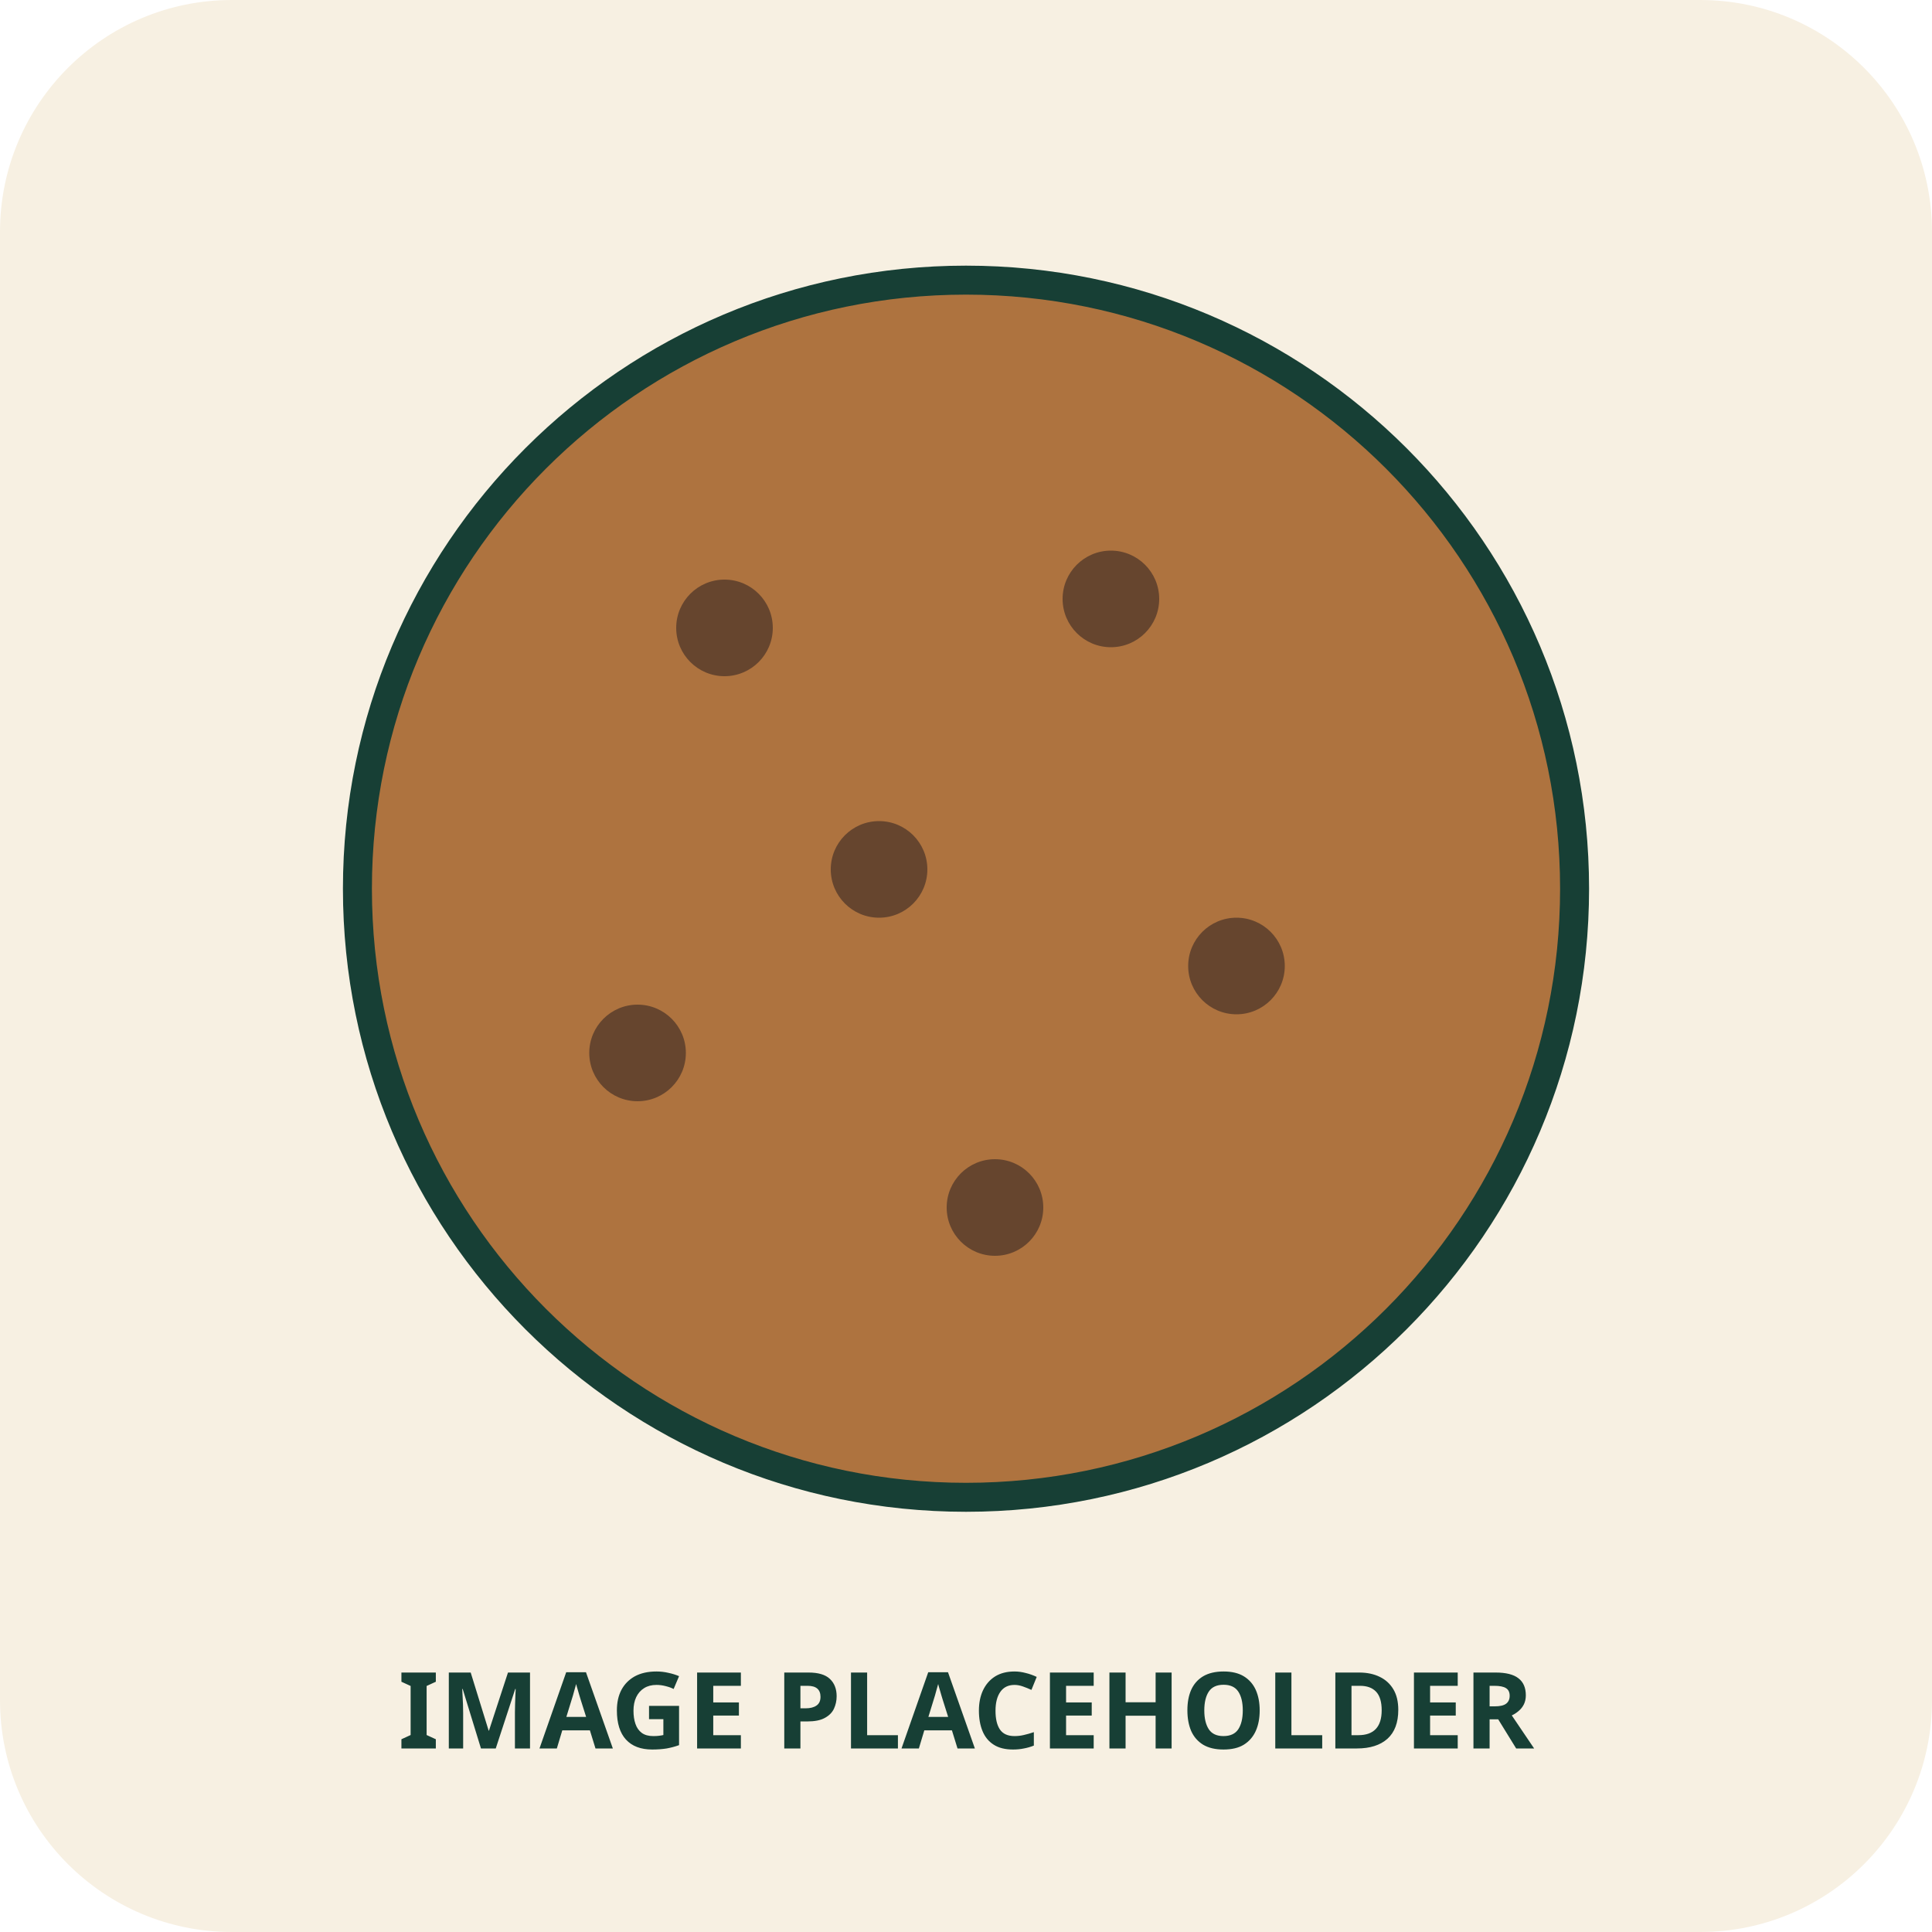
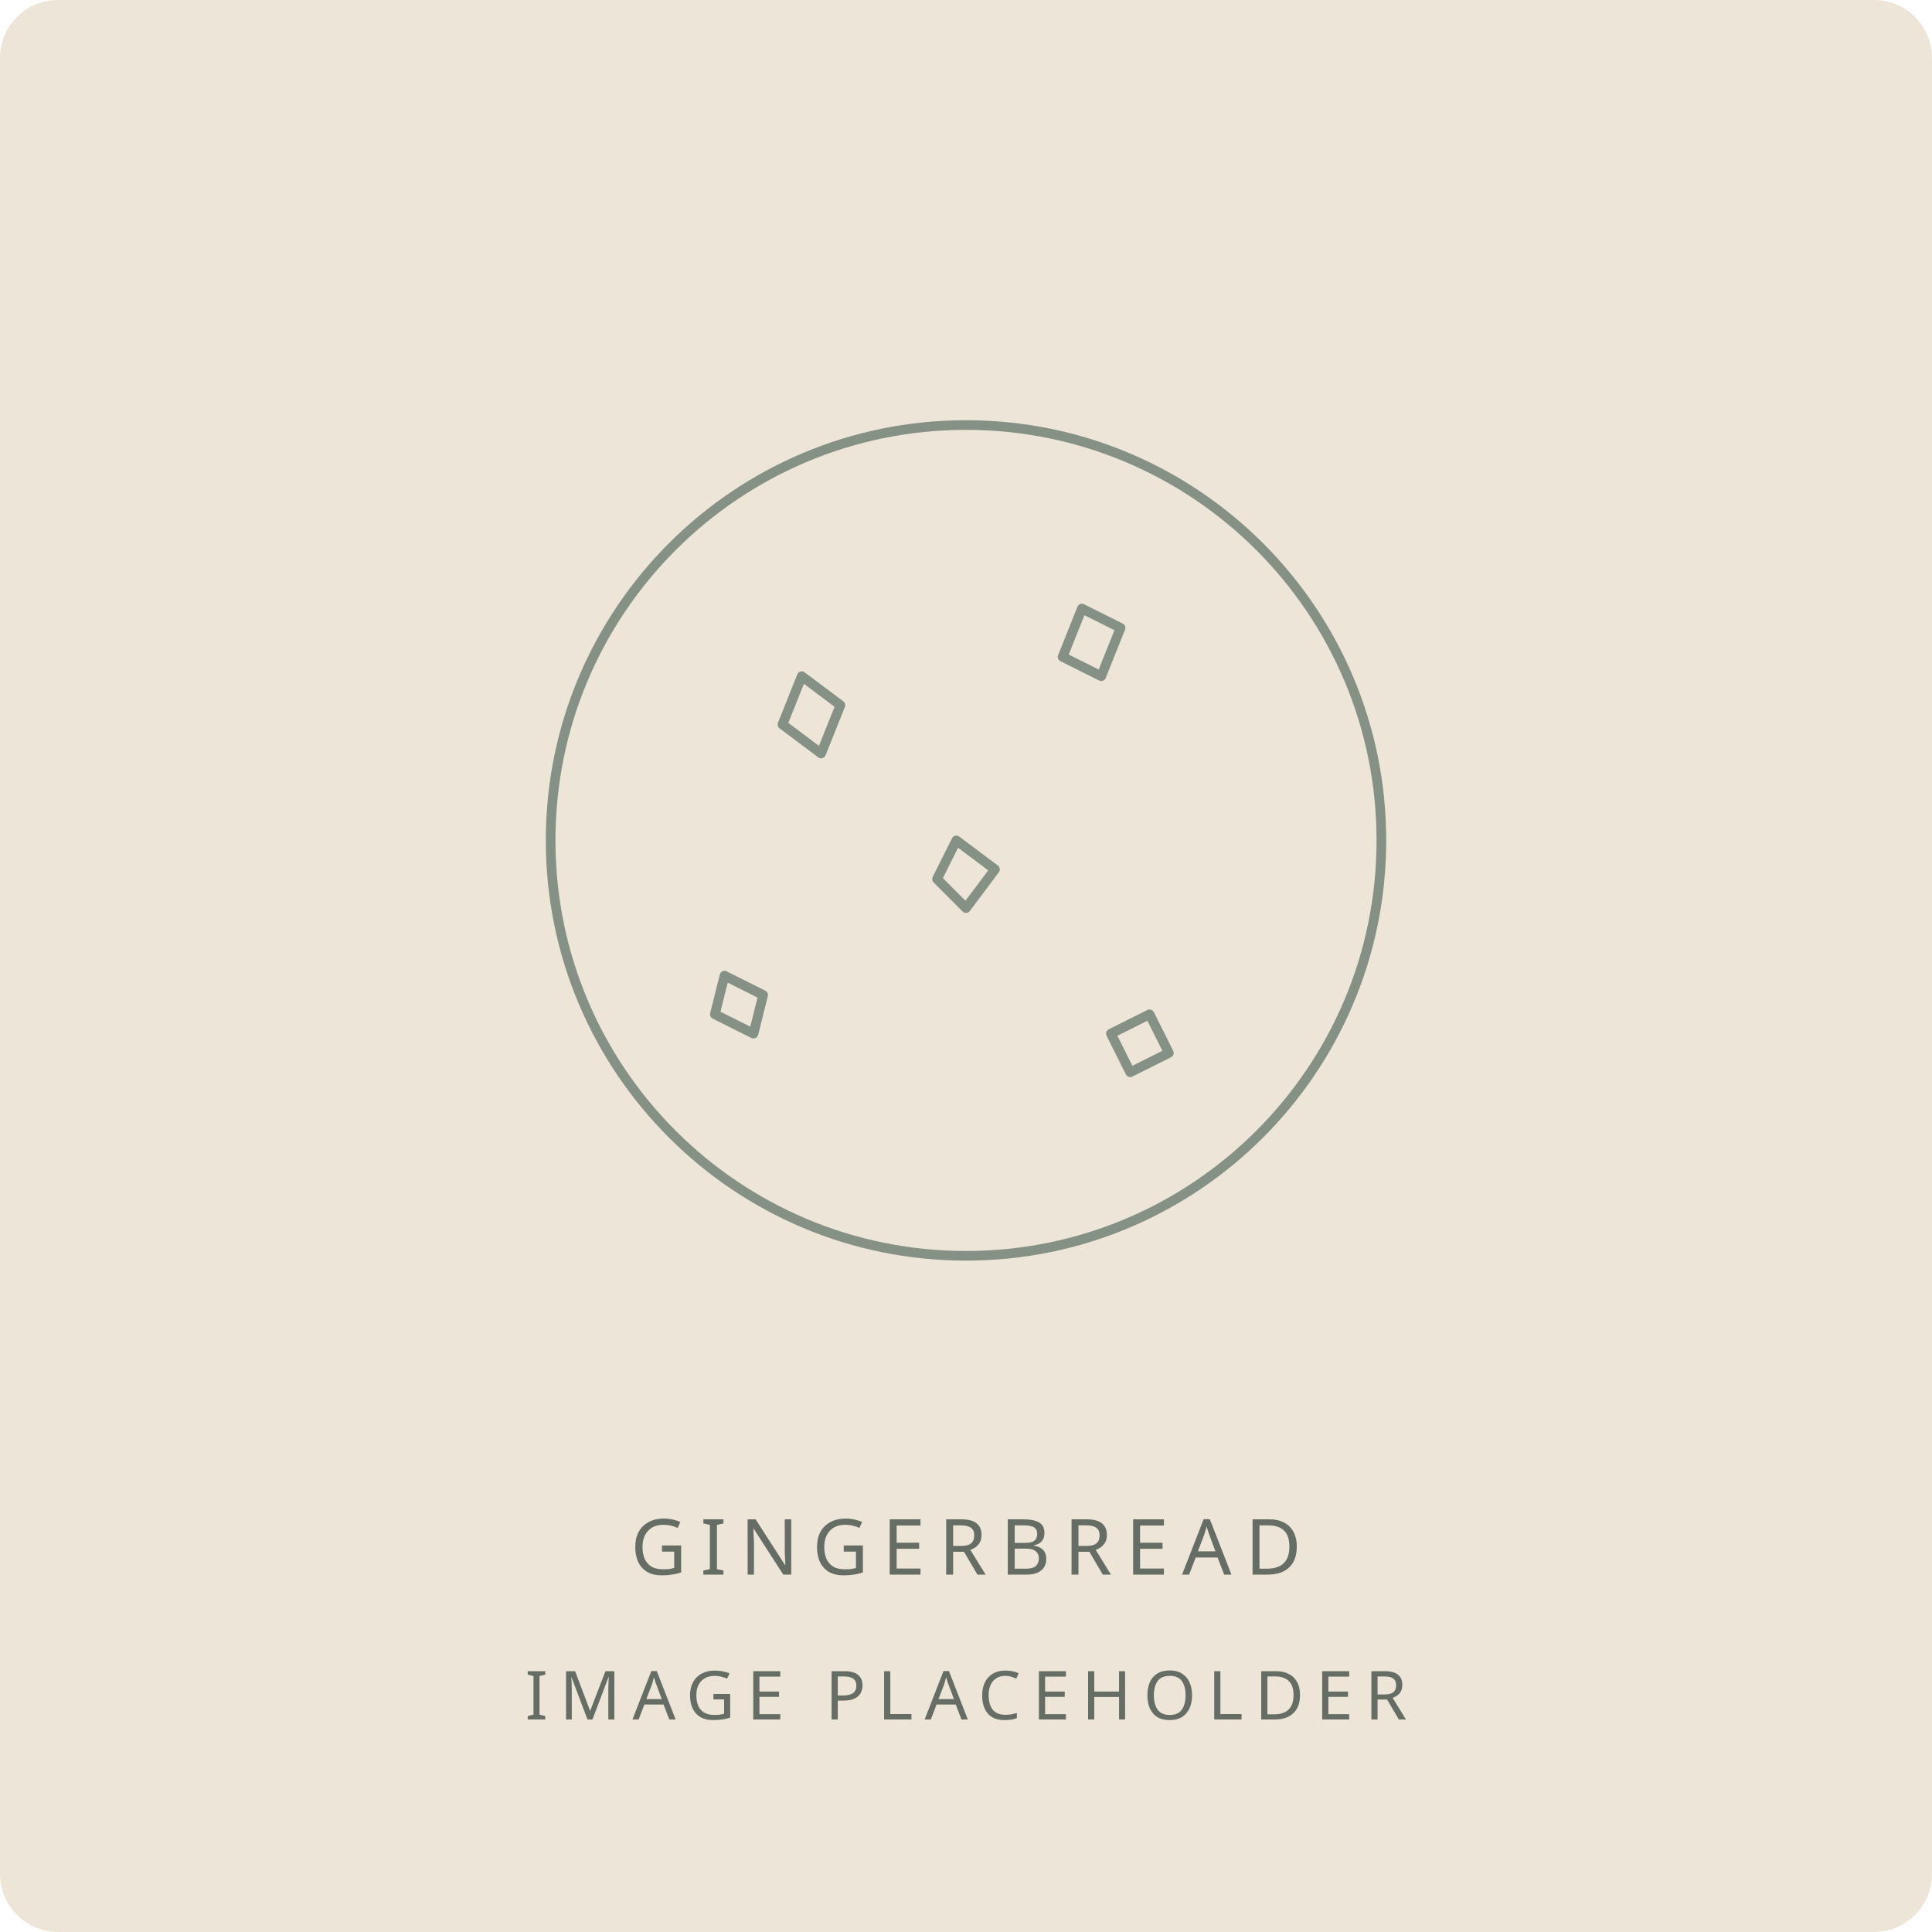
<svg xmlns="http://www.w3.org/2000/svg" width="200" height="200" viewBox="0 0 200 200" role="img">
-   <rect width="200" height="200" rx="24" fill="#f7f0e2" />
-   <circle cx="100" cy="92" r="63" fill="#ae733f" stroke="#173f35" stroke-width="3" />
-   <circle cx="75" cy="65" r="5" fill="#66452e" />
-   <circle cx="115" cy="62" r="5" fill="#66452e" />
-   <circle cx="91" cy="90" r="5" fill="#66452e" />
-   <circle cx="128" cy="100" r="5" fill="#66452e" />
-   <circle cx="66" cy="109" r="5" fill="#66452e" />
-   <circle cx="103" cy="125" r="5" fill="#66452e" />
-   <text x="100" y="181" text-anchor="middle" fill="#173f35" font-family="sans-serif" font-size="11" font-weight="bold">IMAGE PLACEHOLDER</text>
+   <rect width="200" height="200" rx="6" fill="#ede6d8" />
+   <g fill="none" stroke="#203c34" stroke-width="1" stroke-linecap="round" stroke-linejoin="round" opacity=".5">
+     <circle cx="100" cy="87" r="43" />
+     <path d="m83 70 4 3-2 5-4-3Zm29-7 4 2-2 5-4-2ZM99 87l4 3-3 4-3-3Zm-24 14 4 2-1 4-4-2Zm40 6 4-2 2 4-4 2Z" />
+   </g>
+   <text x="100" y="163" text-anchor="middle" fill="#666d65" font-family="sans-serif" font-weight="400" font-size="8" letter-spacing="1.4">GINGERBREAD</text>
+   <text x="100" y="178" text-anchor="middle" fill="#666d65" font-family="sans-serif" font-weight="400" font-size="7" letter-spacing="1.2">IMAGE PLACEHOLDER</text>
</svg>
